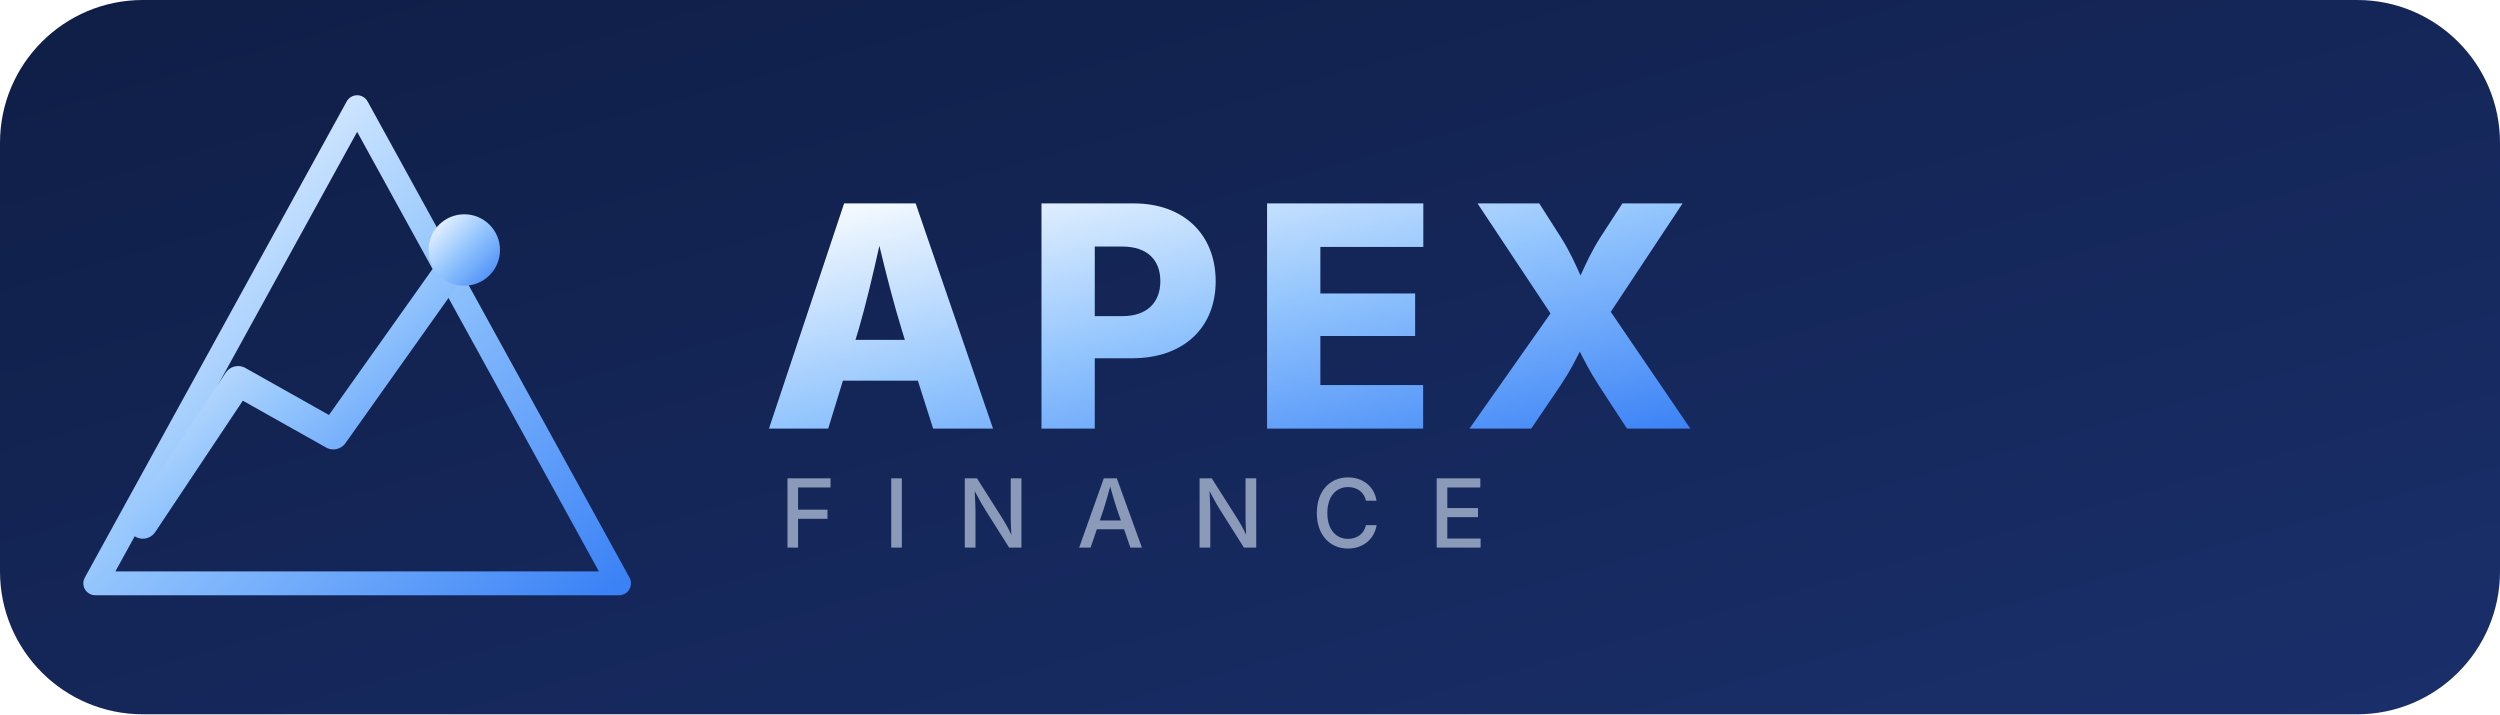
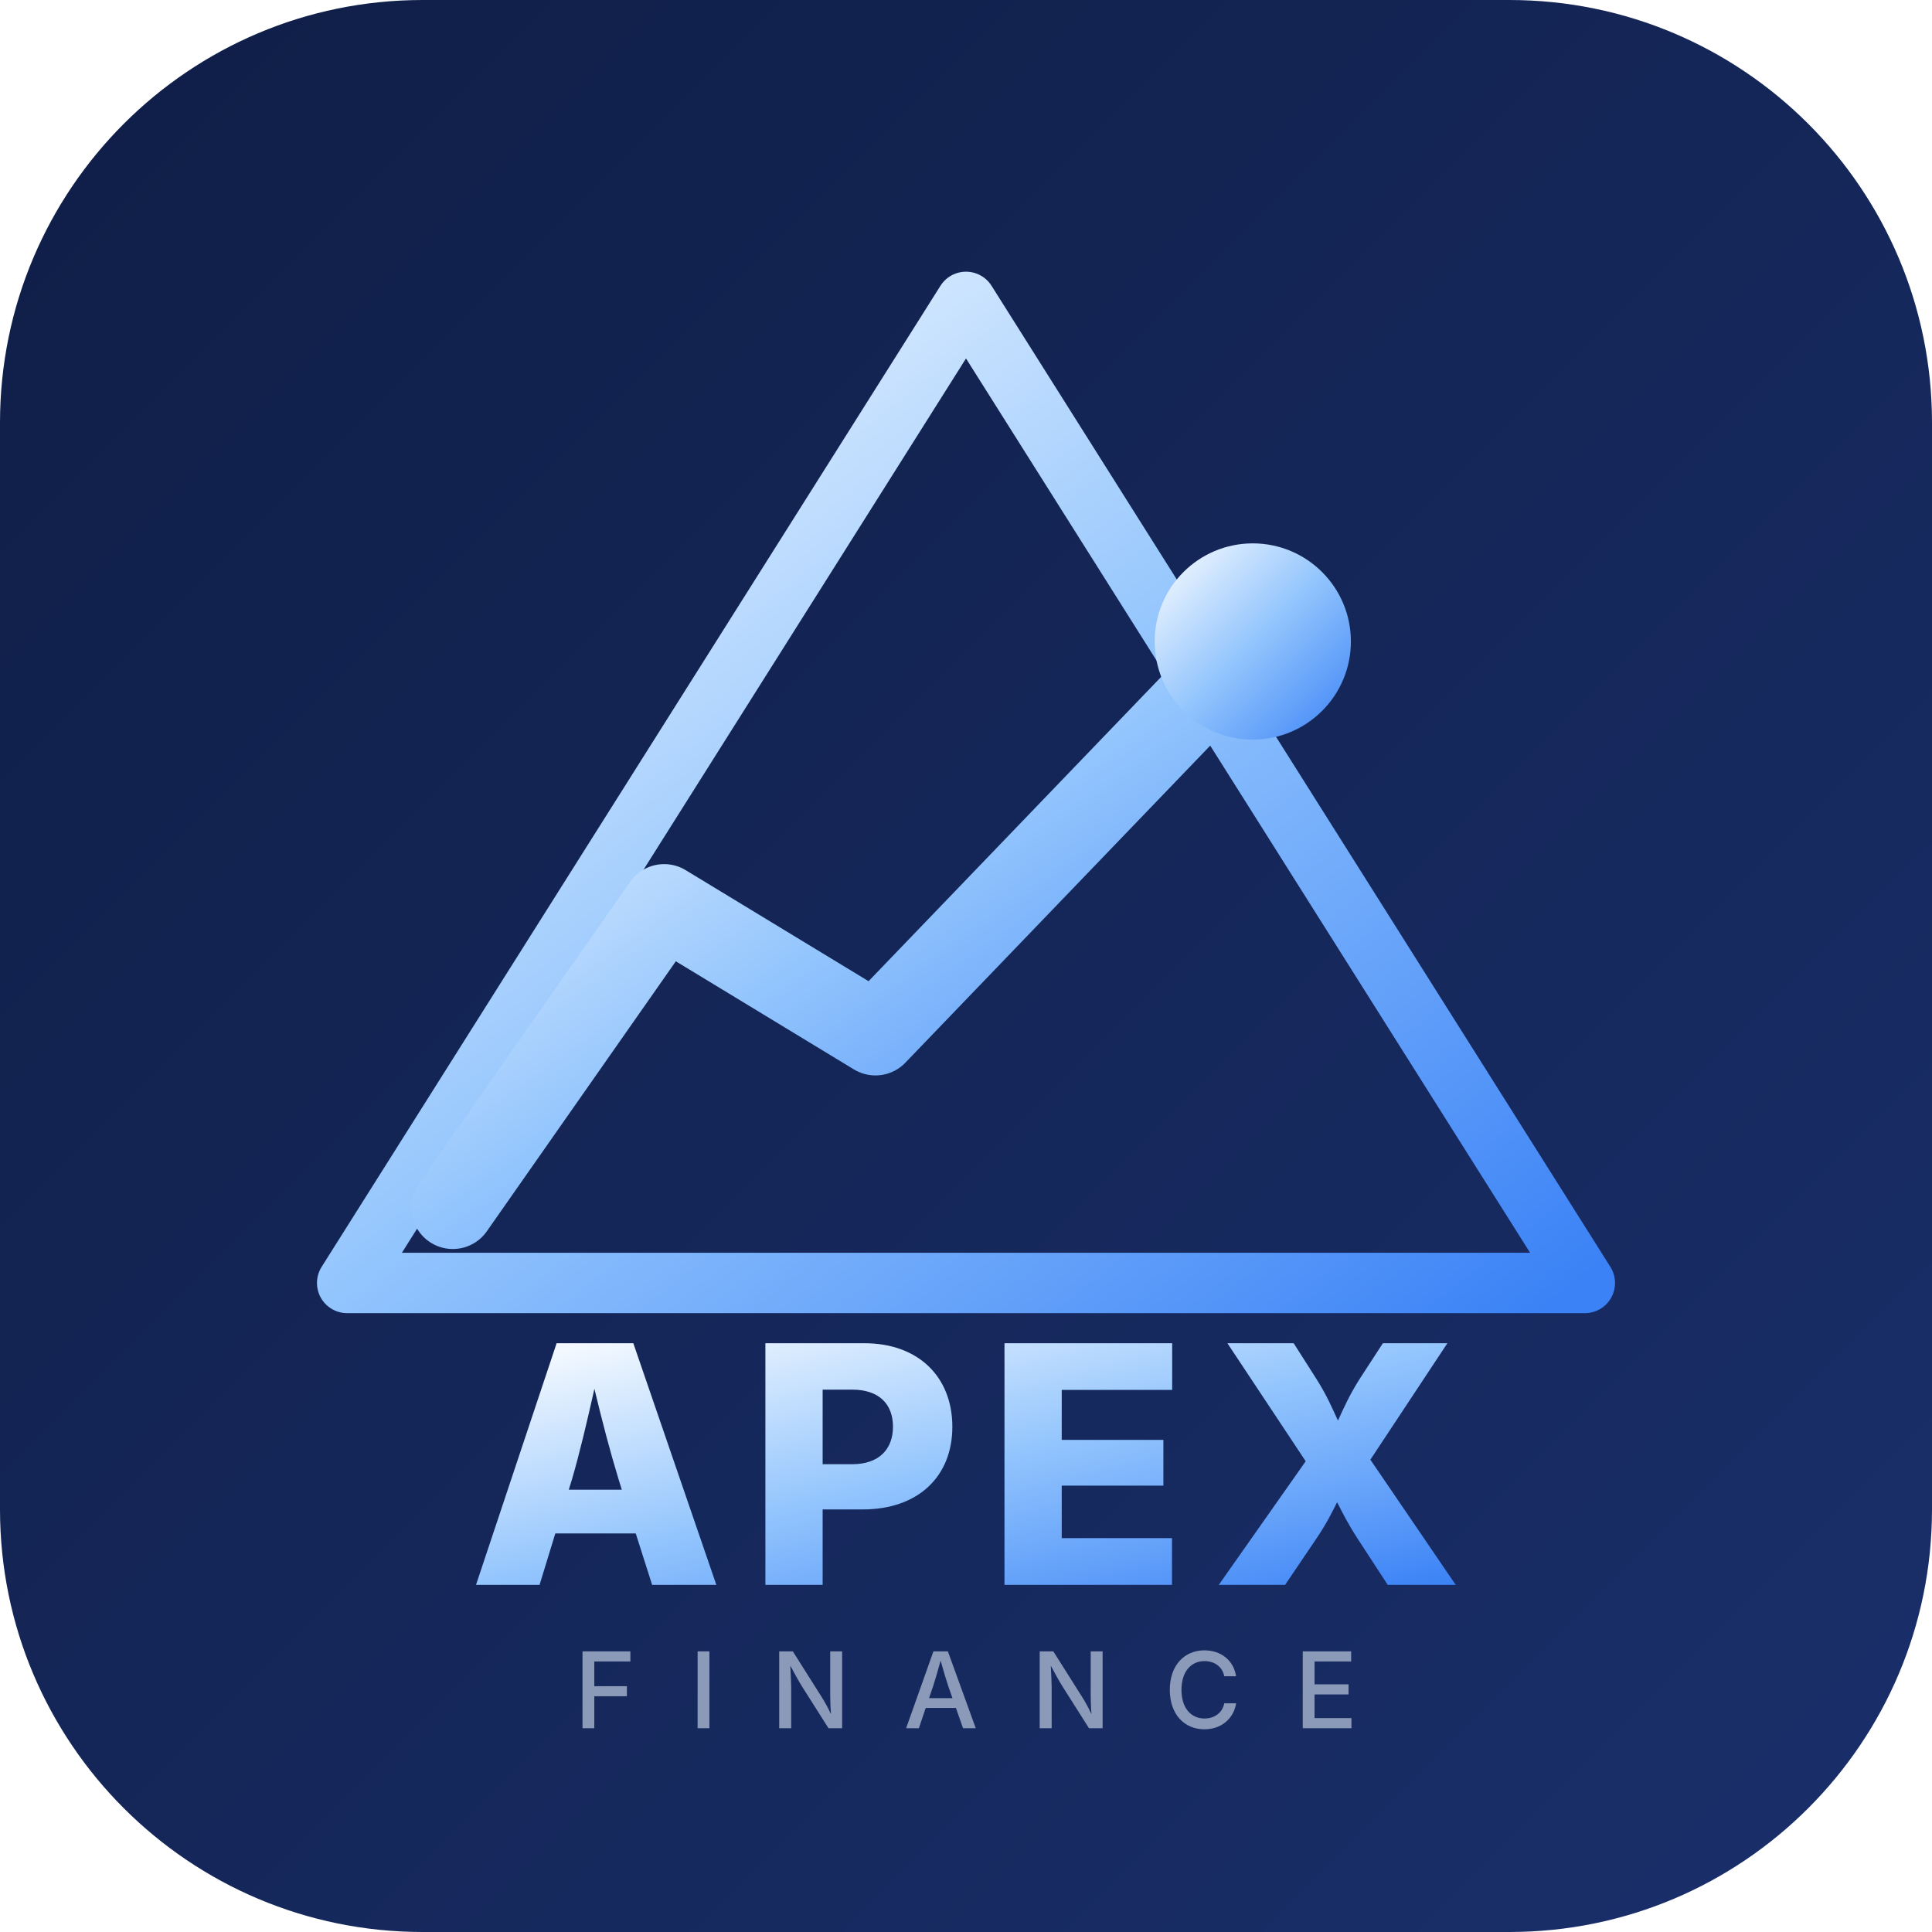
- <svg xmlns="http://www.w3.org/2000/svg" viewBox="0 0 420 120" fill="none">
+ <svg xmlns="http://www.w3.org/2000/svg" viewBox="0 0 512 512" fill="none">
  <defs>
    <linearGradient id="bg" x1="0%" y1="0%" x2="100%" y2="100%">
      <stop offset="0%" stop-color="#0f1e46" />
      <stop offset="100%" stop-color="#1a2f6b" />
    </linearGradient>
    <linearGradient id="lg1" x1="0%" y1="0%" x2="100%" y2="100%">
      <stop offset="0%" stop-color="#ffffff" />
      <stop offset="50%" stop-color="#93c5fd" />
      <stop offset="100%" stop-color="#3b82f6" />
    </linearGradient>
    <linearGradient id="lg2" x1="0%" y1="100%" x2="100%" y2="0%">
      <stop offset="0%" stop-color="#1d4ed8" />
      <stop offset="100%" stop-color="#60a5fa" />
    </linearGradient>
-     <linearGradient id="textgrad" x1="0%" y1="0%" x2="100%" y2="100%">
-       <stop offset="0%" stop-color="#ffffff" />
-       <stop offset="50%" stop-color="#93c5fd" />
-       <stop offset="100%" stop-color="#3b82f6" />
-     </linearGradient>
  </defs>
-   <rect width="420" height="120" rx="24" fill="url(#bg)" />
-   <polygon points="60,18 104,98 16,98" fill="none" stroke="url(#lg1)" stroke-width="4" stroke-linejoin="round" />
-   <polyline points="24,88 40,64 56,73 78,42" stroke="url(#lg1)" stroke-width="5" stroke-linecap="round" stroke-linejoin="round" />
-   <circle cx="78" cy="42" r="6" fill="url(#lg1)" />
-   <text x="128" y="72" font-family="Inter,Arial,sans-serif" font-size="52" font-weight="800" letter-spacing="4" fill="url(#textgrad)">APEX</text>
-   <text x="131" y="92" font-family="Inter,Arial,sans-serif" font-size="16" font-weight="500" letter-spacing="8" fill="#8b9ab8">FINANCE</text>
+   <rect width="512" height="512" rx="112" fill="url(#bg)" />
+   <polygon points="256,80 420,340 92,340" fill="none" stroke="url(#lg1)" stroke-width="16" stroke-linejoin="round" />
+   <polyline points="120,320 176,240 232,274 332,170" stroke="url(#lg1)" stroke-width="22" stroke-linecap="round" stroke-linejoin="round" />
+   <circle cx="332" cy="170" r="26" fill="url(#lg1)" />
+   <text x="256" y="420" font-family="Inter,Arial,sans-serif" font-size="88" font-weight="800" letter-spacing="6" text-anchor="middle" fill="url(#lg1)">APEX</text>
+   <text x="256" y="458" font-family="Inter,Arial,sans-serif" font-size="28" font-weight="500" letter-spacing="14" text-anchor="middle" fill="#8b9ab8">FINANCE</text>
</svg>
